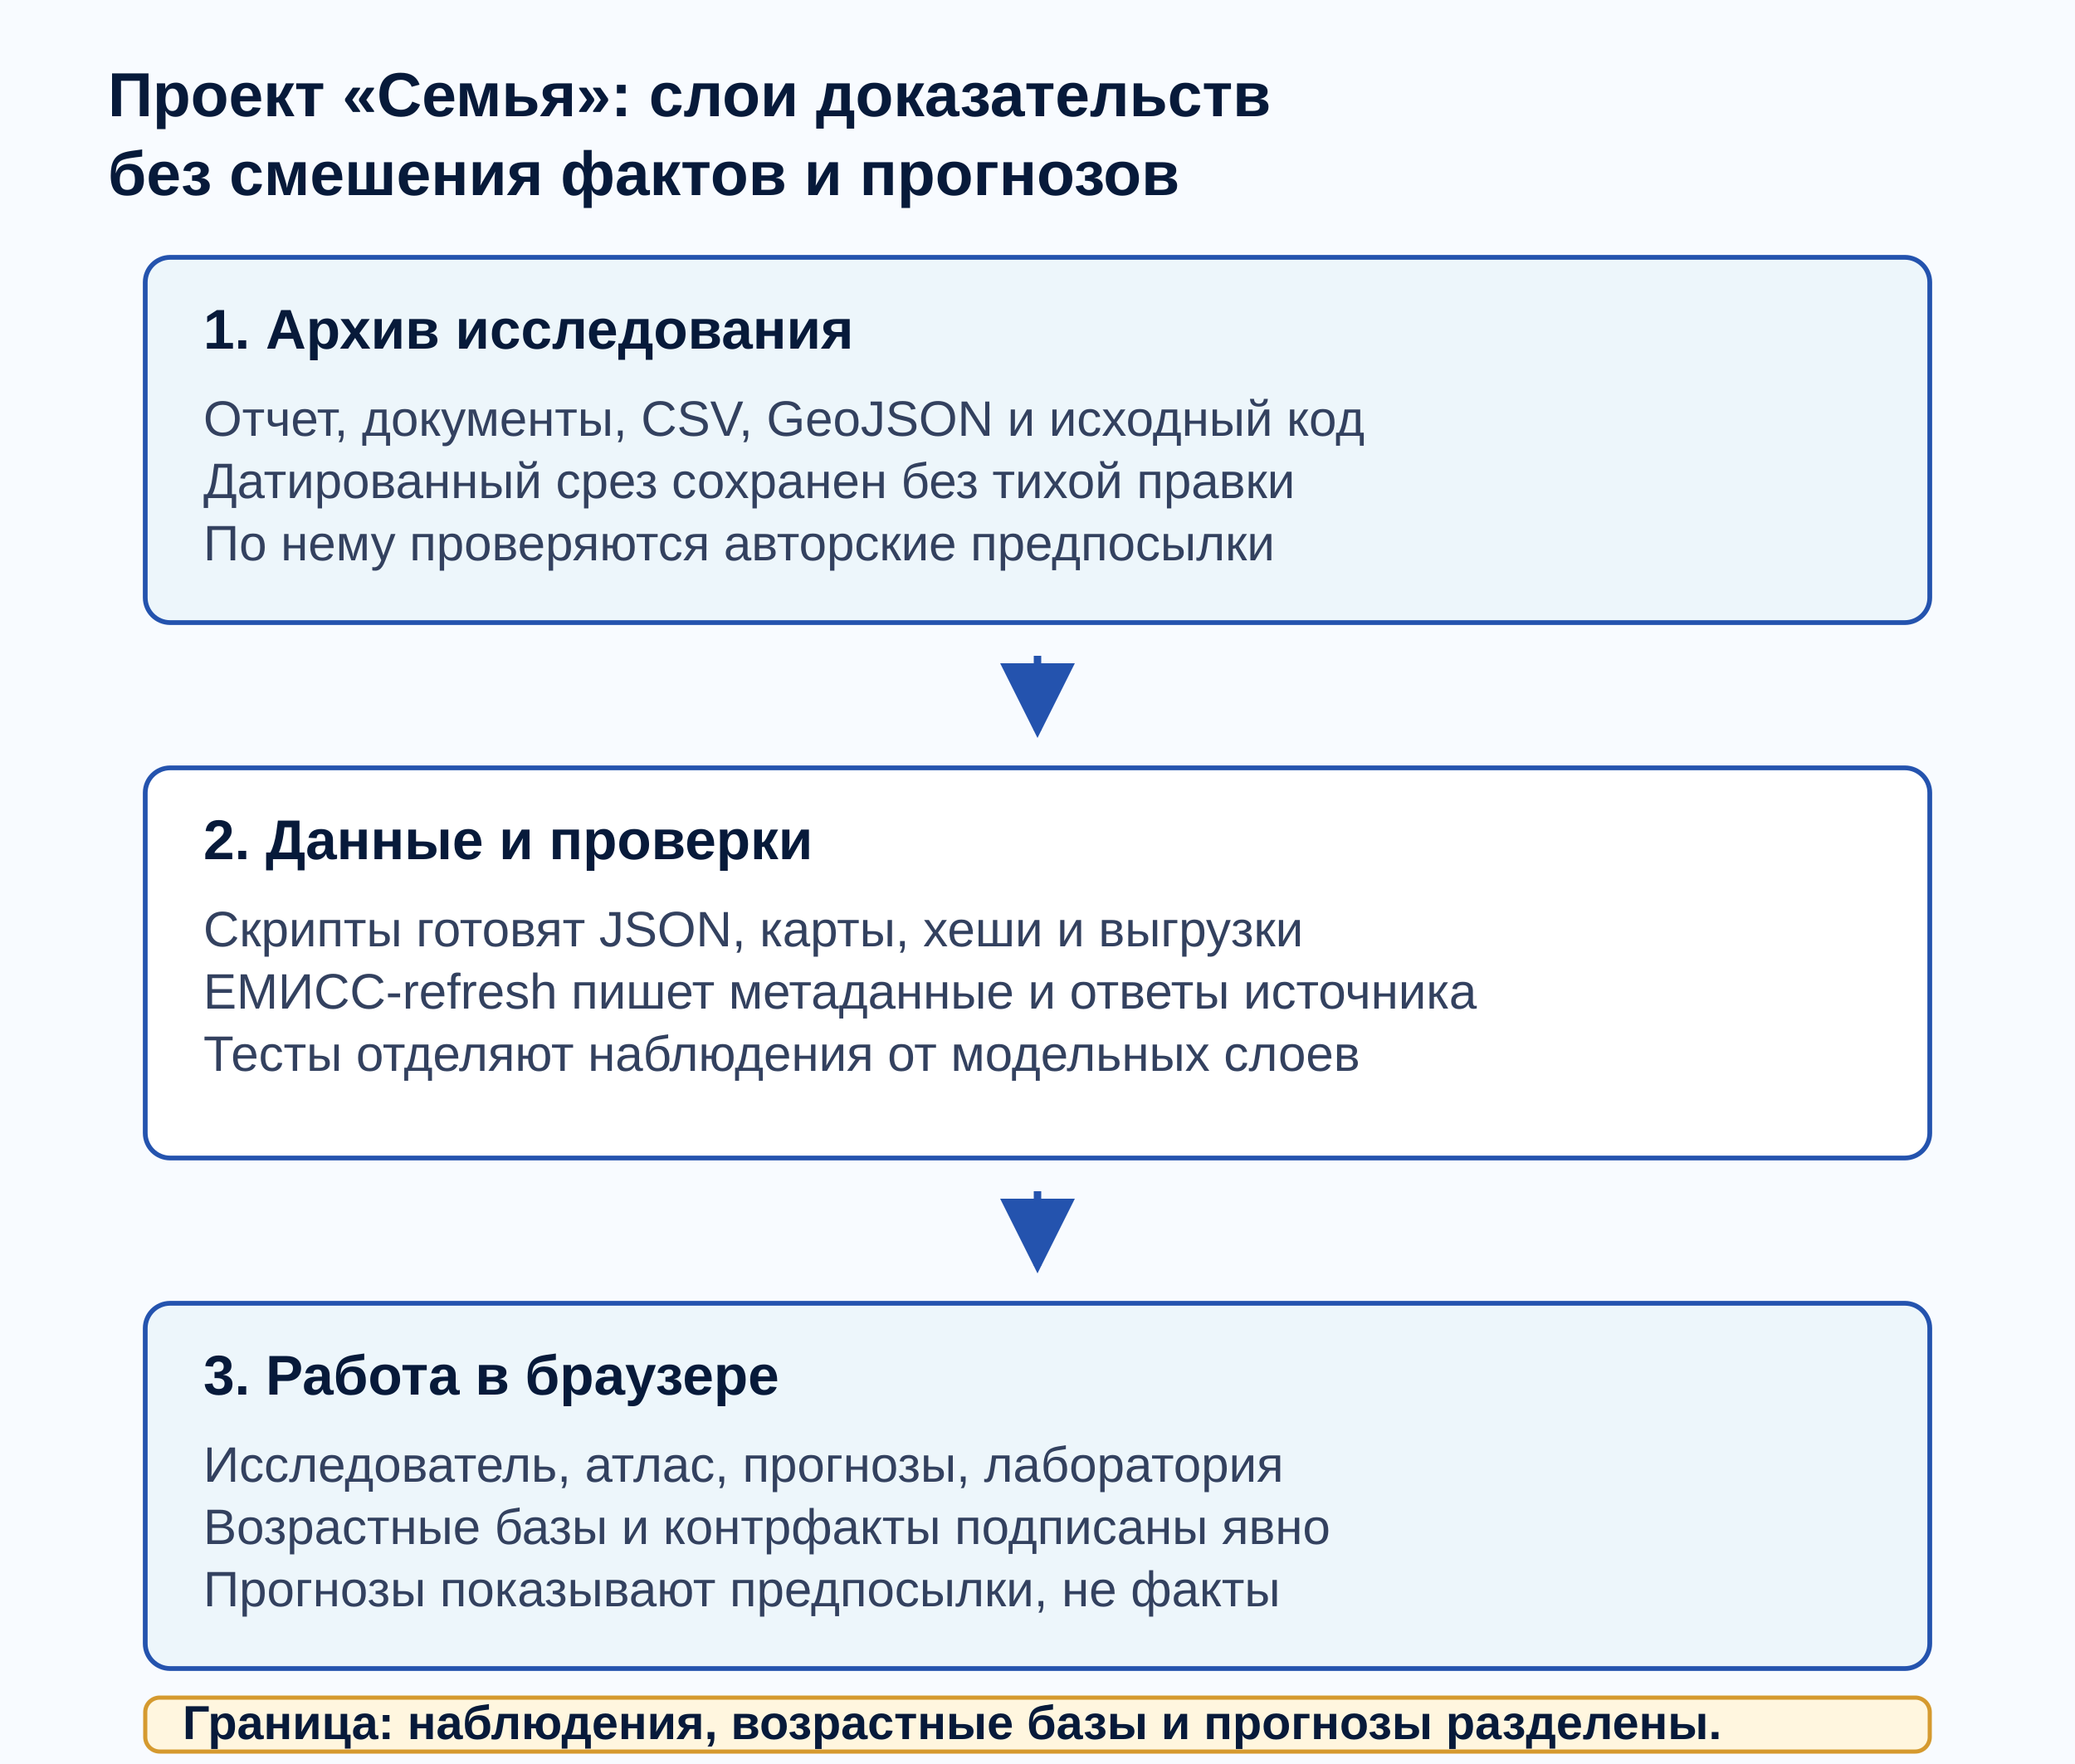
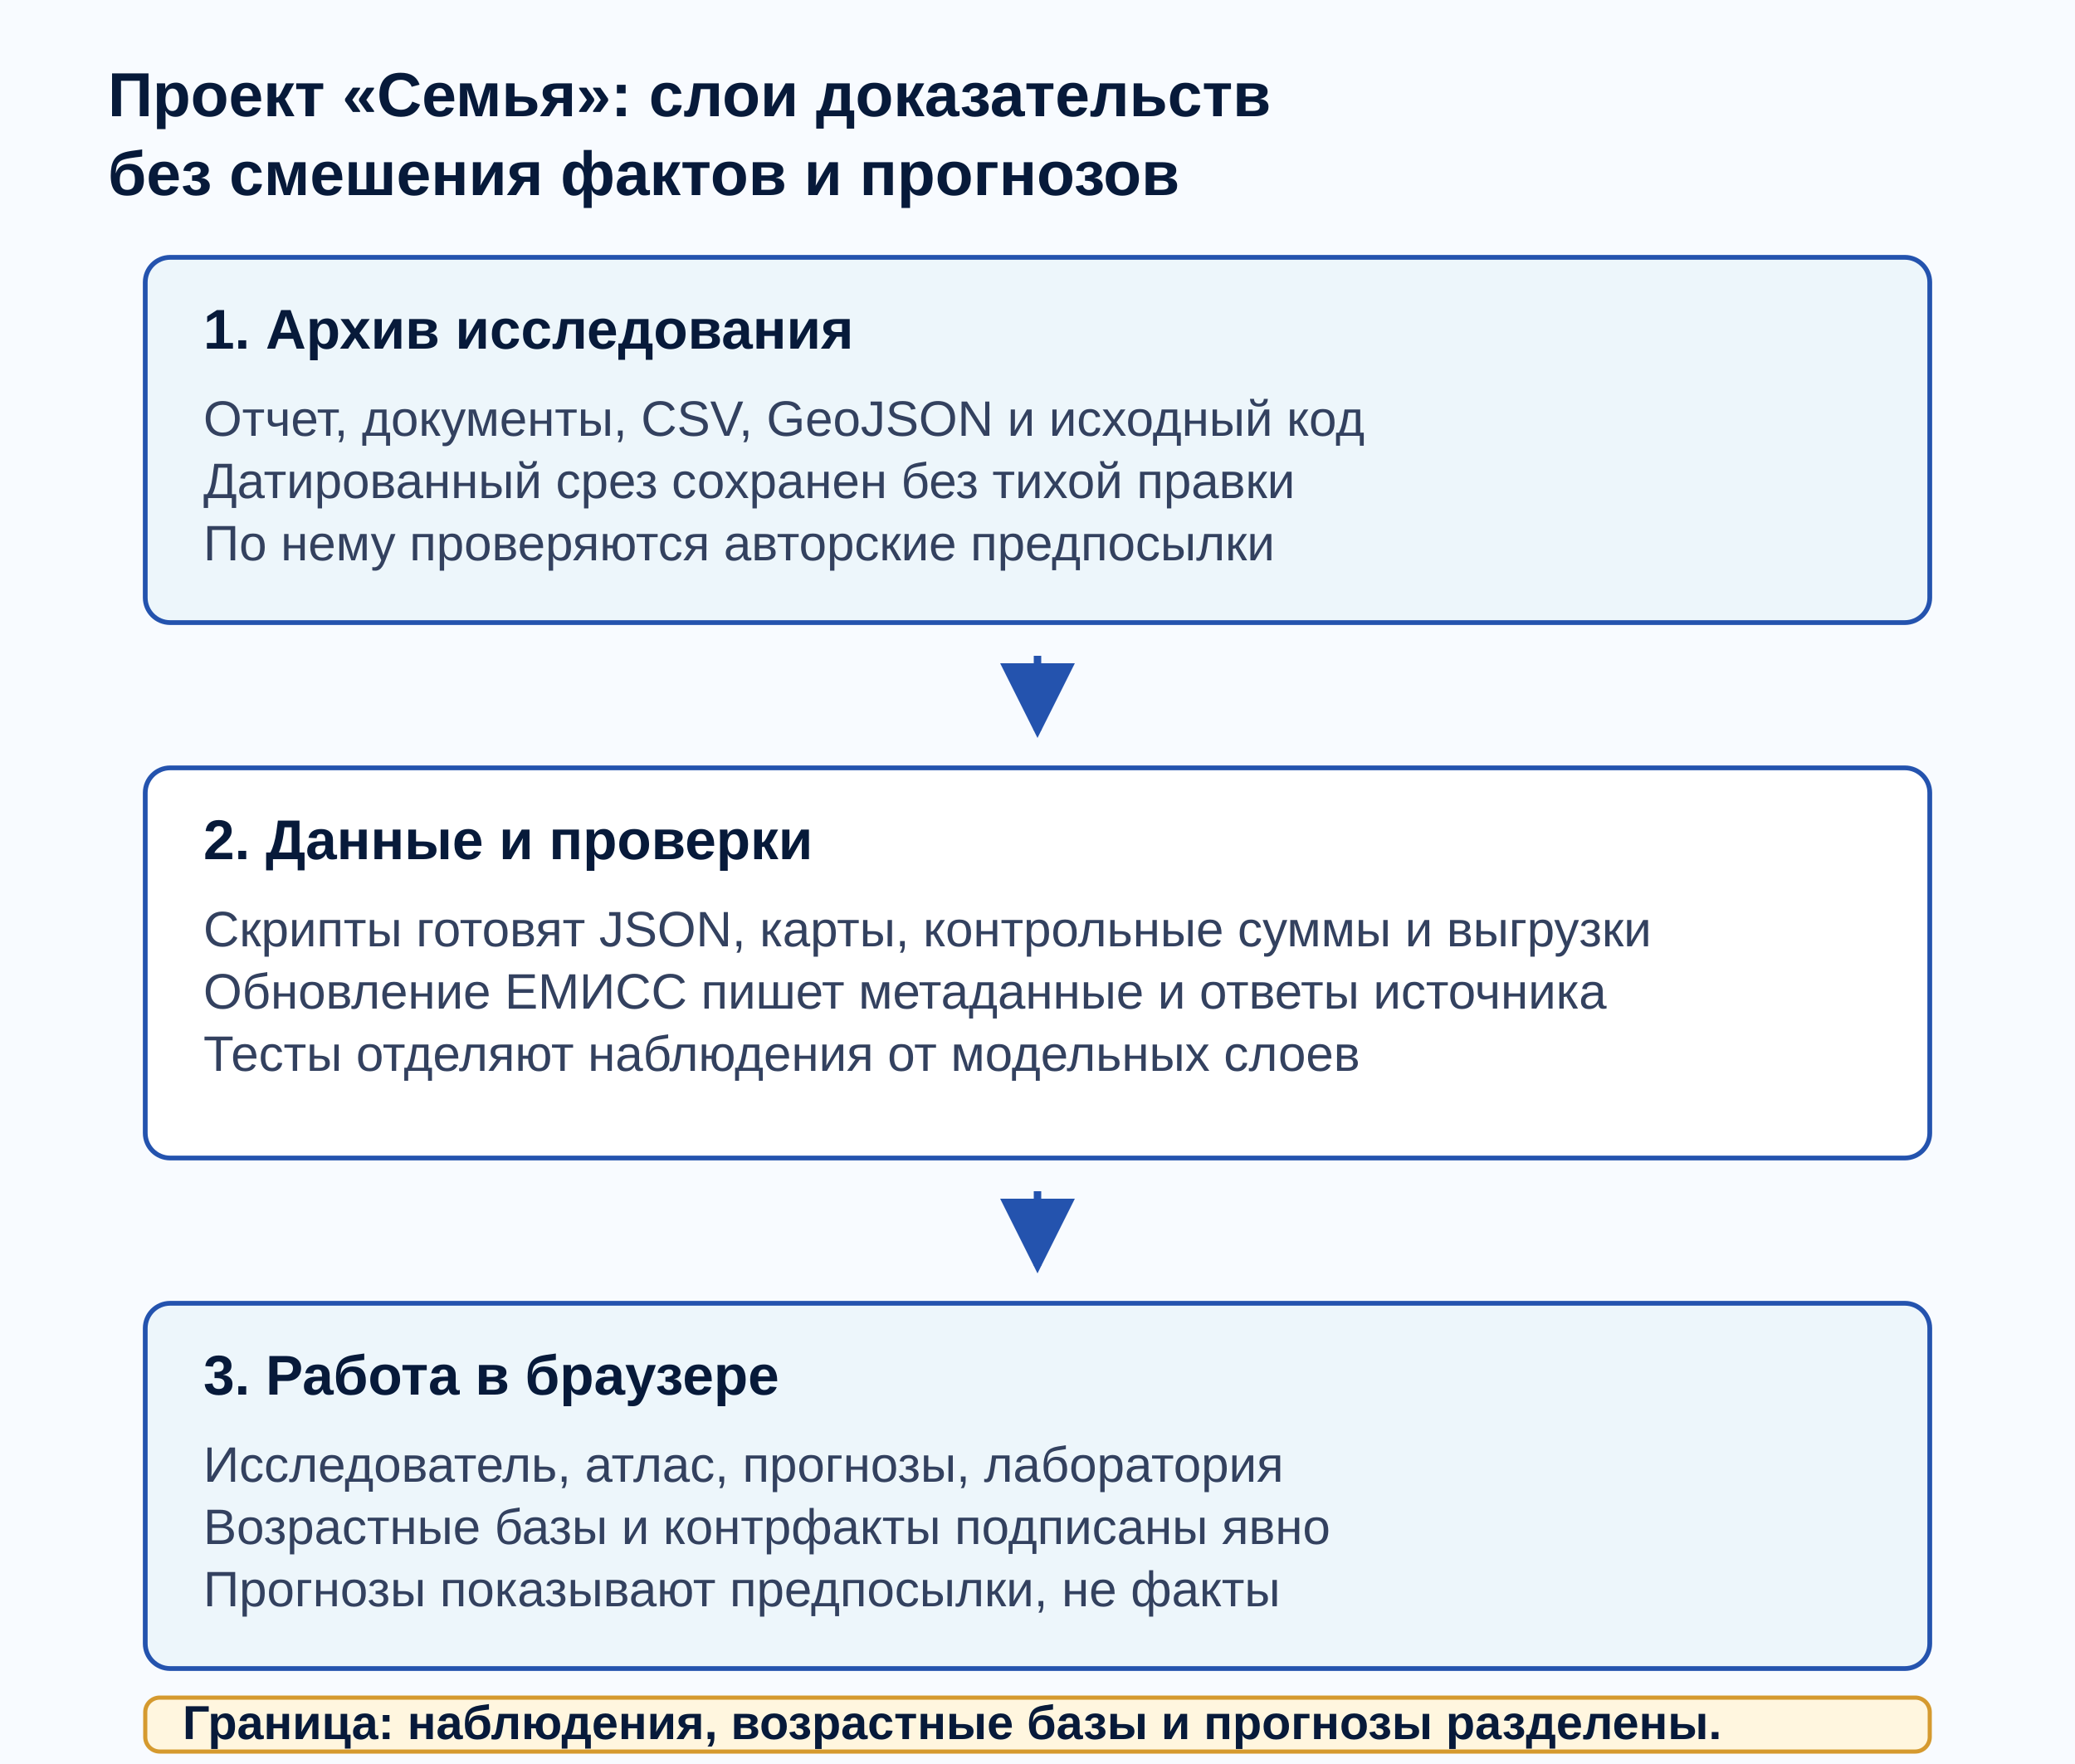
<svg xmlns="http://www.w3.org/2000/svg" width="1000" height="850" viewBox="0 0 1000 850" role="img" aria-labelledby="title desc">
  <defs>
    <marker id="arrow" markerWidth="14" markerHeight="14" refX="11" refY="7" orient="auto">
      <path d="M2 2 L12 7 L2 12 Z" fill="#2453ae" />
    </marker>
    <style>
      .bg{fill:#f8fbff}
      .box{fill:#fff;stroke:#2453ae;stroke-width:2.3}
      .soft{fill:#edf6fb}
      .footer{fill:#fff6df;stroke:#d59a2f;stroke-width:2}
      text{font-family:Arial, Helvetica, sans-serif;letter-spacing:0;fill:#071a3a}
      .title{font-size:30px;font-weight:700}
      .boxhead{font-size:27px;font-weight:700}
      .body{font-size:24px;fill:#33415f}
      .foot{font-size:23px;font-weight:700;fill:#071a3a}
      .arrow{stroke:#2453ae;stroke-width:3.6;marker-end:url(#arrow)}
    </style>
  </defs>
  <rect class="bg" width="1000" height="850" />
  <text class="title" x="52" y="56">Проект «Семья»: слои доказательств</text>
  <text class="title" x="52" y="94">без смешения фактов и прогнозов</text>
  <rect class="box soft" x="70" y="124" width="860" height="176" rx="12" />
  <text class="boxhead" x="98" y="168">1. Архив исследования</text>
  <text class="body" x="98" y="210">Отчет, документы, CSV, GeoJSON и исходный код</text>
  <text class="body" x="98" y="240">Датированный срез сохранен без тихой правки</text>
  <text class="body" x="98" y="270">По нему проверяются авторские предпосылки</text>
  <line class="arrow" x1="500" y1="316" x2="500" y2="352" />
  <rect class="box" x="70" y="370" width="860" height="188" rx="12" />
  <text class="boxhead" x="98" y="414">2. Данные и проверки</text>
-   <text class="body" x="98" y="456">Скрипты готовят JSON, карты, хеши и выгрузки</text>
-   <text class="body" x="98" y="486">ЕМИСС-refresh пишет метаданные и ответы источника</text>
+   <text class="body" x="98" y="456">Скрипты готовят JSON, карты, контрольные суммы и выгрузки</text>
+   <text class="body" x="98" y="486">Обновление ЕМИСС пишет метаданные и ответы источника</text>
  <text class="body" x="98" y="516">Тесты отделяют наблюдения от модельных слоев</text>
  <line class="arrow" x1="500" y1="574" x2="500" y2="610" />
  <rect class="box soft" x="70" y="628" width="860" height="176" rx="12" />
  <text class="boxhead" x="98" y="672">3. Работа в браузере</text>
  <text class="body" x="98" y="714">Исследователь, атлас, прогнозы, лаборатория</text>
  <text class="body" x="98" y="744">Возрастные базы и контрфакты подписаны явно</text>
  <text class="body" x="98" y="774">Прогнозы показывают предпосылки, не факты</text>
  <rect class="footer" x="70" y="818" width="860" height="26" rx="7" />
  <text class="foot" x="88" y="838">Граница: наблюдения, возрастные базы и прогнозы разделены.</text>
</svg>
